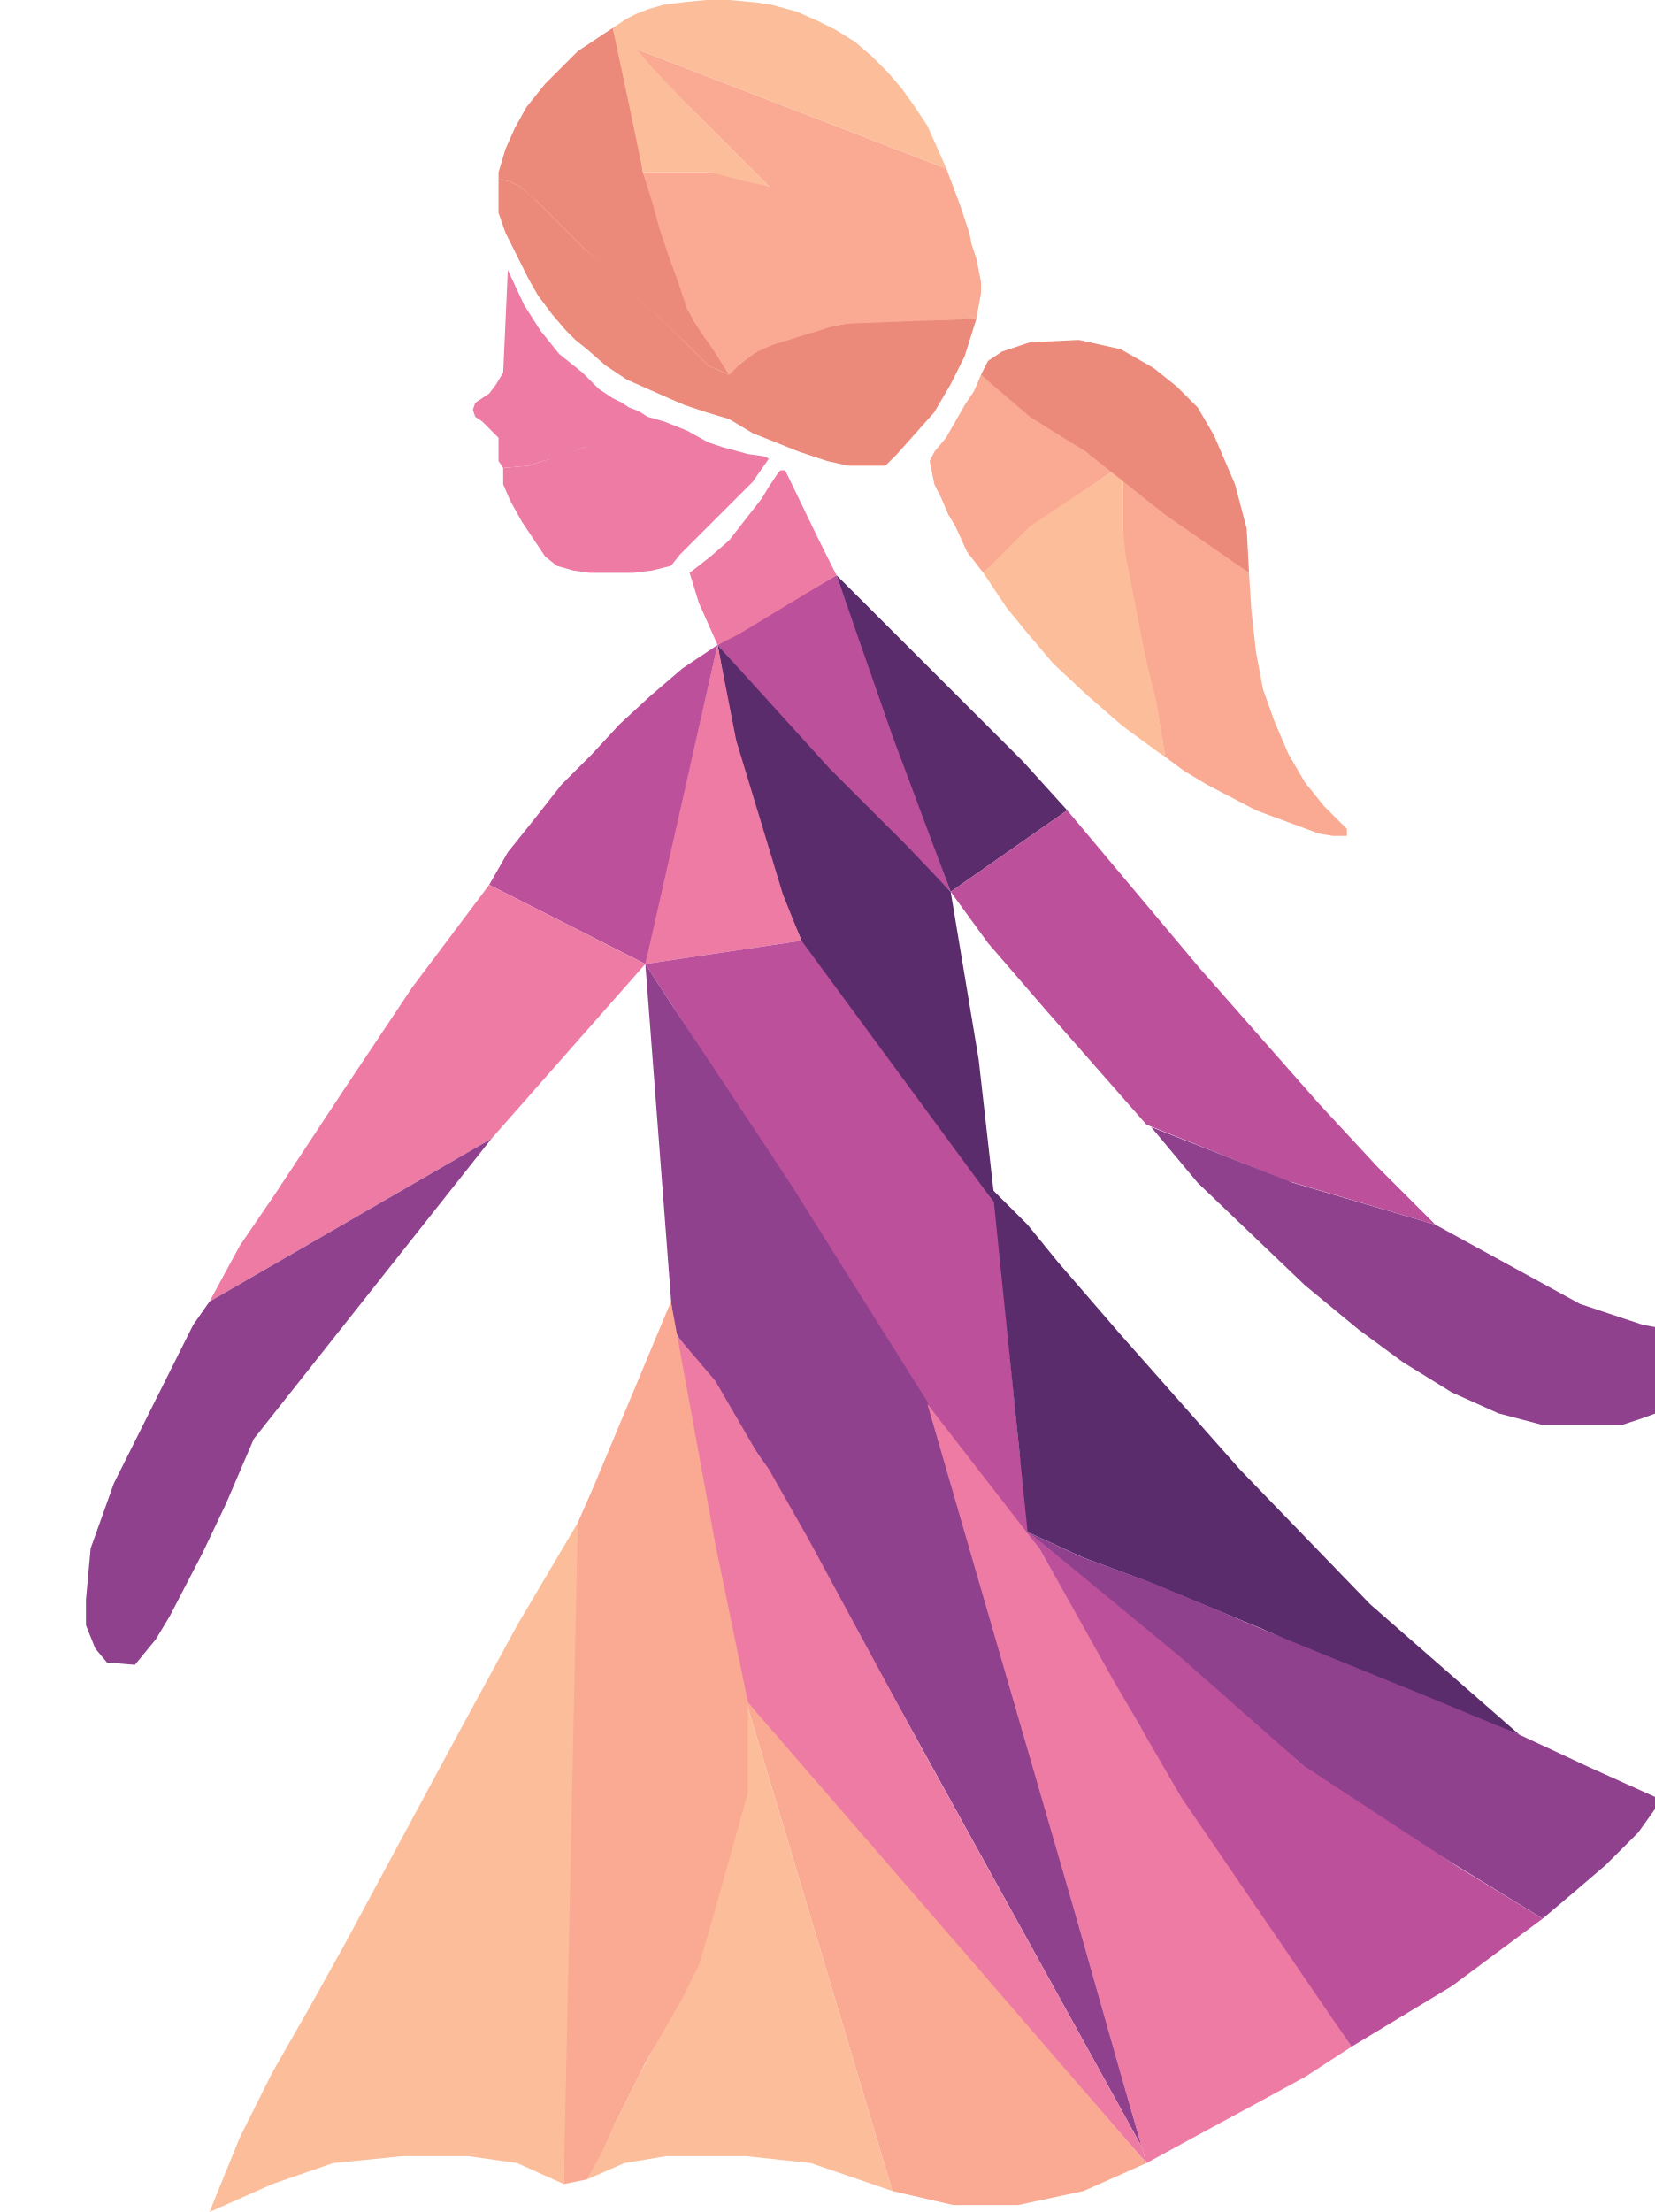
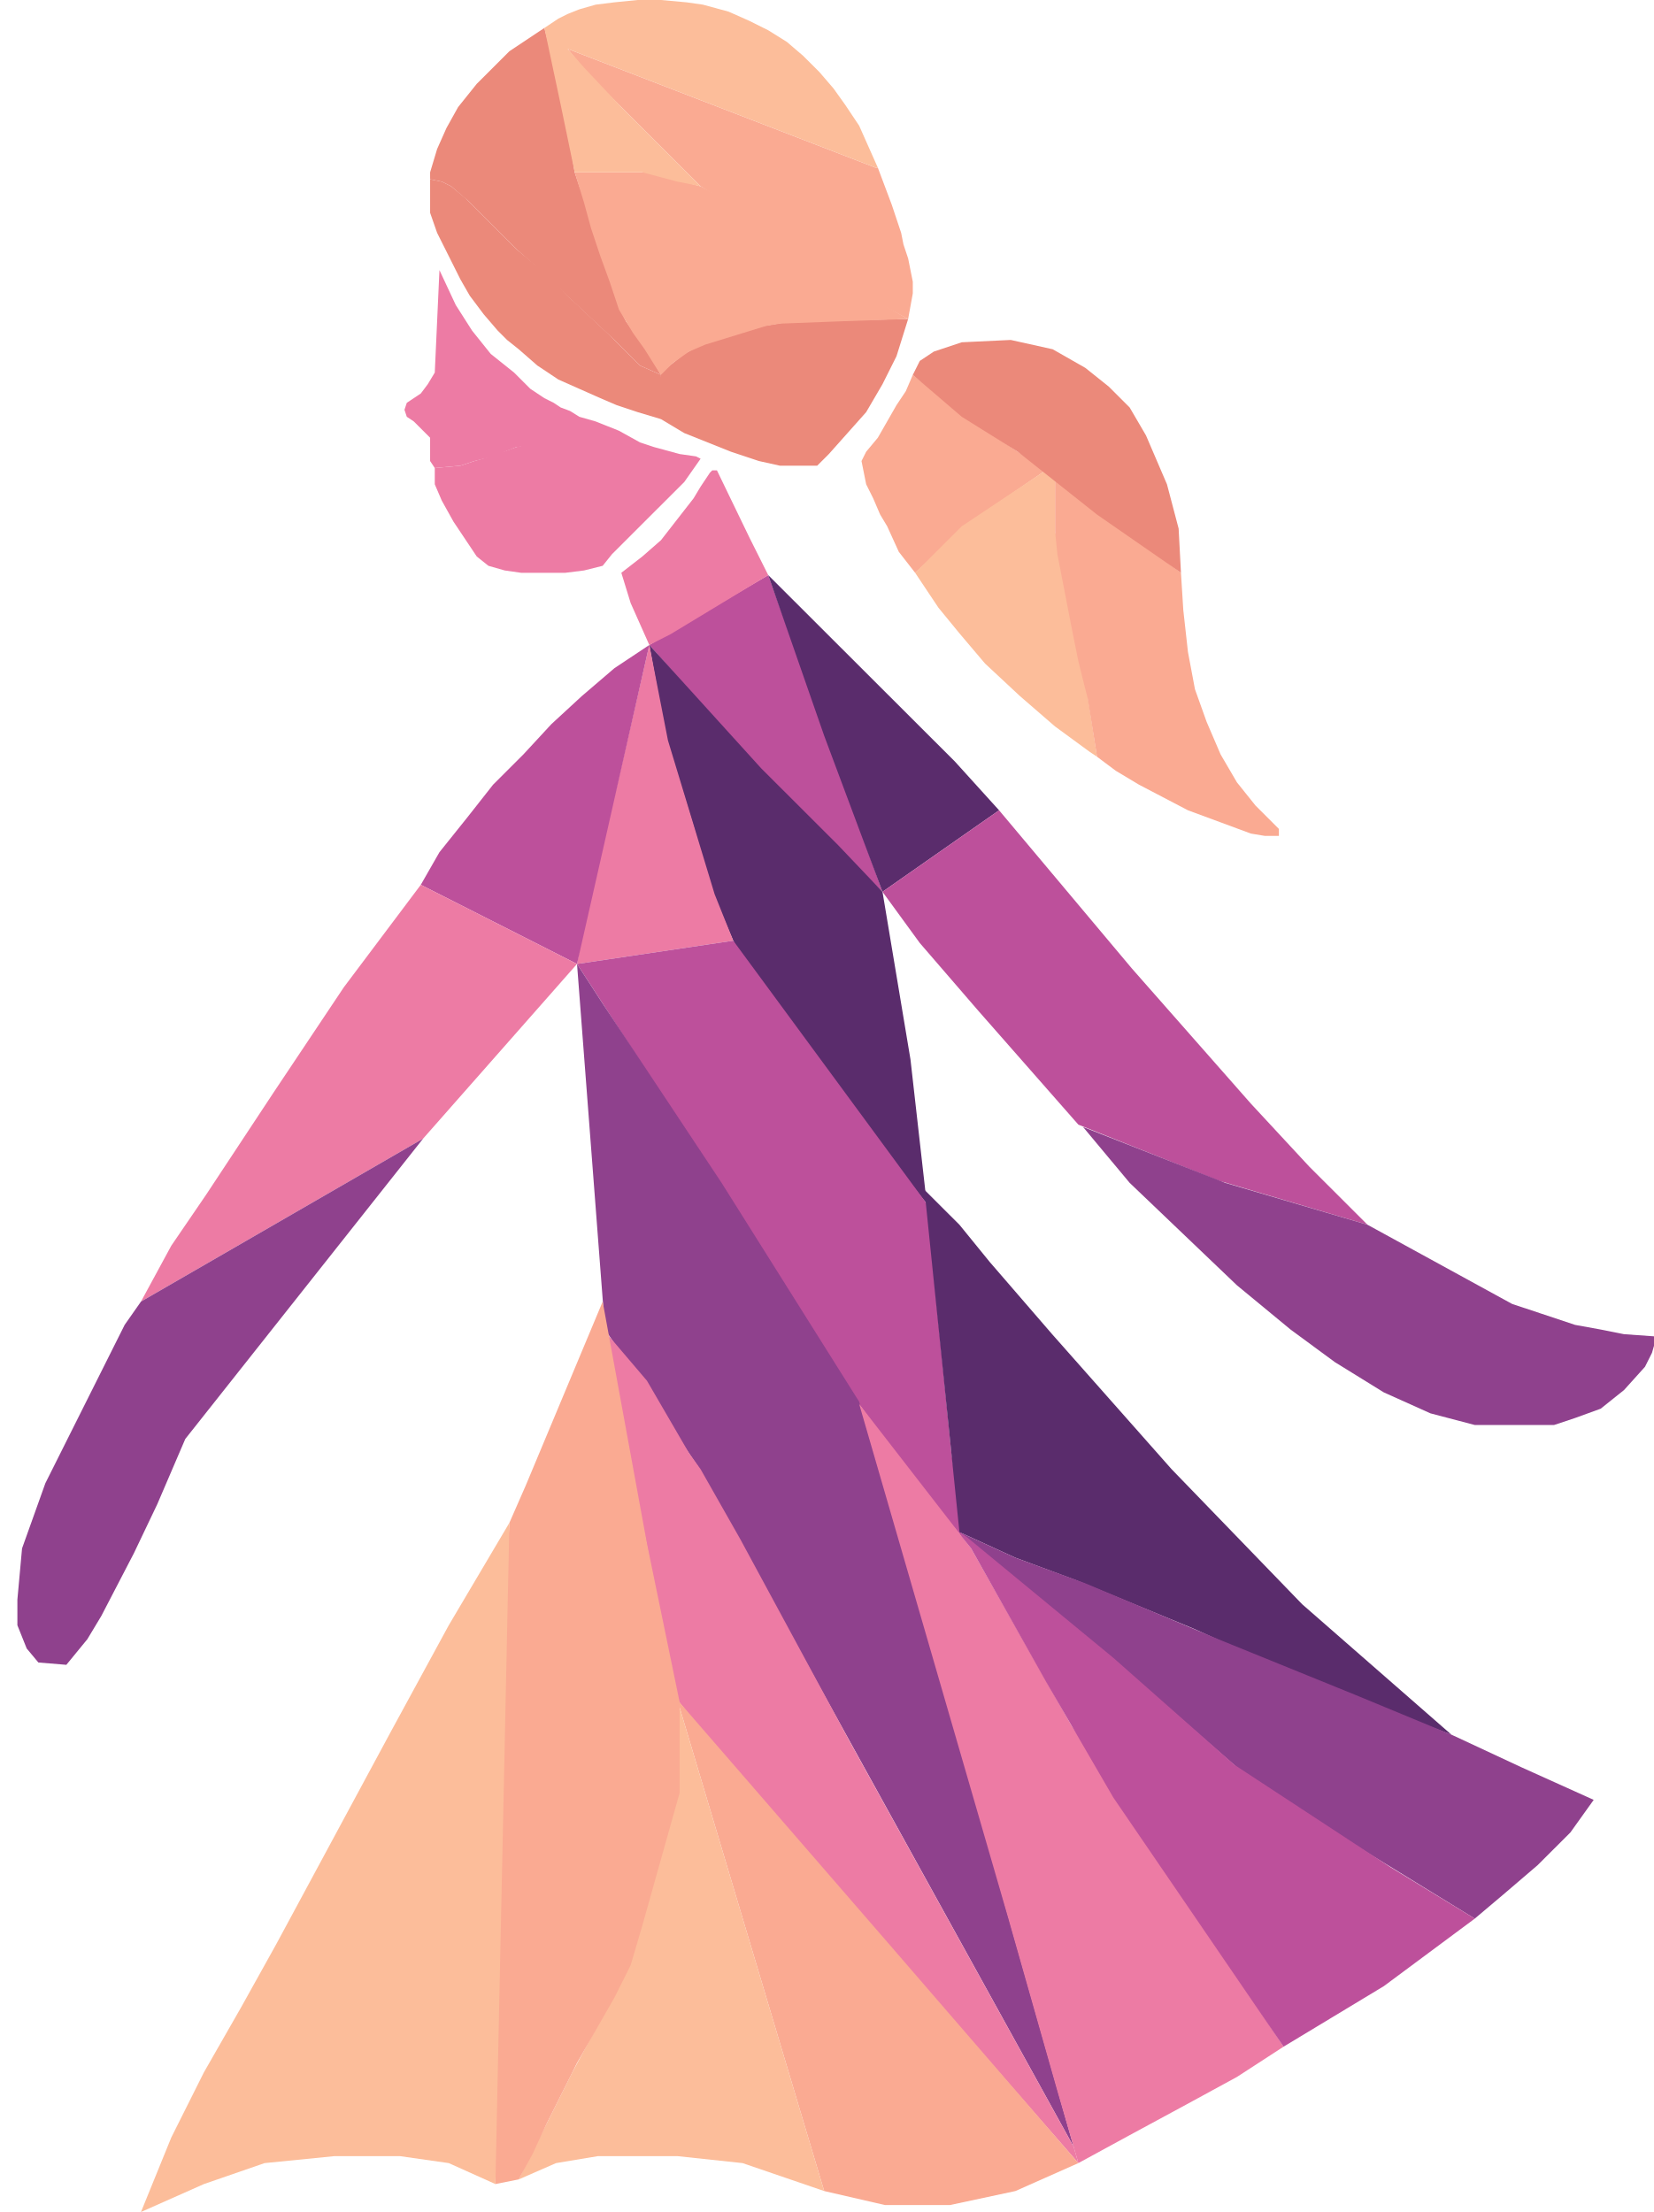
- <svg xmlns="http://www.w3.org/2000/svg" width="355.413" height="475" viewBox="305.587 37 325.413 475" fill="none">
+ <svg xmlns="http://www.w3.org/2000/svg" width="355" height="475" viewBox="315.114 37 335.413 475" fill="none">
  <path d="M445.727 133L442.723 132H425.701H420.695L416.189 133L410.682 135L407.178 136L404.174 137L398.667 137.5V141L400.169 144.5L402.672 149L405.676 153.5L407.679 156.5L410.182 158.5L413.686 159.5L417.191 160H422.197H426.703L430.708 159.5L434.713 158.5L436.715 156L439.219 153.5L441.221 151.5L443.224 149.5L445.727 147L452.235 140.5L455.74 135.5L454.738 135L451.234 134.5L445.727 133Z" fill="#ED7BA4" />
  <path d="M415.689 117L410.682 113L406.677 108L403.173 102.5L399.668 95L398.667 117L397.165 119.5L395.663 121.5L394.161 122.5L392.659 123.5L392.159 125L392.659 126.5L394.161 127.5L396.665 130L397.666 131V136L398.667 137.5L404.174 137L407.178 136L409.18 135.5L411.684 135L413.686 134L416.189 133L420.695 132.5L425.701 132H442.723L438.217 129.5L435.714 128.5L433.211 127.5L429.706 126.5L427.704 125.25L425.701 124.5L424.199 123.5L423.198 123L422.197 122.5L420.695 121.5L419.193 120.5L417.691 119L415.689 117Z" fill="#ED7BA4" />
  <path d="M500.296 105.5L475.264 106L466.253 107.5L457.742 110L452.235 113L447.229 117L446.227 123L445.727 125.5L447.229 127L452.235 130L457.241 132L462.248 134L468.255 136L472.761 137H480.771L483.274 134.5L487.28 130L491.285 125.5L494.789 119.5L497.793 113.5L500.296 105.5Z" fill="#EB897A" />
  <path d="M427.704 101L422.197 95.5L416.189 90.5L407.679 82L405.175 79.5L402.172 77L400.169 76L397.666 75.5V82.701L399.168 87L402.172 93L404.174 97L406.177 100.5L409.18 104.5L412.184 108L414.187 110L416.69 112L420.695 115.5L425.201 118.5L429.706 120.5L434.212 122.5L437.717 124L442.222 125.5L447.229 127L446.728 122.5L447.229 117.5L442.723 115.5L439.719 112.5L436.215 109L427.704 101Z" fill="#EB897A" />
  <path d="M428.705 74L426.202 58.5L422.197 43L414.687 48L407.679 55L403.673 60L401.17 64.5L399.168 69L397.666 74V75V75.5L400.169 76L402.172 77L405.676 80L412.685 87L416.189 90.5L420.194 94L429.206 102.5L437.216 110L441.221 114L442.723 115.5L447.229 117.5L445.226 114L443.224 111L439.719 106L438.217 103L437.216 100L436.215 97L435.213 94L433.211 88L431.208 81L429.706 77L429.206 75.5L428.705 74Z" fill="#EB897A" />
  <path d="M472.761 90L468.756 86L464.751 83L460.245 79.5L455.74 77L448.23 75L444.726 74H442.222H428.705L430.708 80.5L432.21 86L433.211 89L434.212 92L436.215 97.5L438.217 103.5L441.221 108.5L443.724 112L446.227 116L447.229 117.5L449.732 115L453.236 112.5L456.741 111L469.757 107L472.761 106.5L485.778 106L500.296 105.5L472.761 90Z" fill="#FAAA92" />
  <path d="M493.287 73L427.203 47.5L431.208 52.5L436.215 57.5L446.227 67.5L455.74 77L461.246 80.5L466.753 85L472.26 90L482.273 96L500.296 105.5L501.297 100V97.5L500.797 95L500.296 92.5L499.295 89.5L498.794 87L497.793 84L496.792 81L496.041 79L495.29 77L493.788 73H493.287Z" fill="#FAAA92" />
  <path d="M438.718 60L430.708 51.5L427.203 47.5L493.287 73H493.788L491.785 68.5L489.783 64L486.779 59.5L484.276 56L481.272 52.5L477.767 49L474.263 46L470.258 43.5L466.253 41.5L461.747 39.5L456.24 38L452.736 37.5L447.229 37H442.222L437.216 37.5L433.211 38L429.706 39L427.203 40L425.201 41L423.699 42L422.197 43L425.701 59.5L428.705 74H443.224L450.733 76L455.74 77L450.733 72L438.718 60Z" fill="#FCBD9A" />
  <path d="M513.313 127L501.297 117.5L499.795 121L497.793 124L495.79 127.5L493.788 131L491.285 134L490.283 136L490.784 138.5L491.285 141L492.787 144L494.288 147.5L495.79 150L498.294 155.5L501.798 160L512.812 150L520.321 144.5L529.834 138L513.313 127Z" fill="#FAAA92" />
  <path d="M531.836 151V146.5V140L529.834 138L511.811 150L501.798 160L506.804 167.5L511.31 173L516.817 179.5L524.327 186.5L531.836 193L539.346 198.5L540.848 199.5L538.845 186.5L536.342 175L534.339 163L531.836 151Z" fill="#FCBD9A" />
  <path d="M558.87 160L531.836 140V151L532.337 156L535.341 171.5L536.842 179L538.845 187L540.848 199.5L544.853 202.5L549.859 205.5L560.372 211L573.889 216L576.893 216.5H579.897V215L574.891 210L570.886 205L567.381 199L564.377 192L561.874 185L560.372 177L559.371 168L558.87 160Z" fill="#FAAA92" />
  <path d="M547.856 124.5L543.351 120L538.344 116L531.335 112L522.324 110L511.811 110.5L505.803 112.5L502.799 114.5L501.297 117.5L511.811 126.5L523.826 134L540.848 147.5L558.87 160L558.37 150.5L555.867 141L551.361 130.5L547.856 124.5Z" fill="#EB897A" />
  <path d="M444.726 175.5L468.732 202.683L494.789 228.5L470.258 160.5L444.726 175.5Z" fill="#BD509B" />
  <path d="M470.258 160.5L482.273 195L494.789 228.5L519.821 211L510.309 200.5L495.79 186L470.258 160.5Z" fill="#5A2C6C" />
  <path d="M444.726 175.5L448.23 195L454.238 214.5L458.243 228.5L462.748 239L463.249 240L468.756 247.5L483.775 269.5L504.301 295.5L500.797 264.5L494.789 228.5L485.277 218.5L468.756 202L444.726 175.5Z" fill="#5A2C6C" />
  <path d="M444.726 175.5L437.717 206L434.212 220L432.21 229L430.708 235.5L429.206 244L462.748 239L458.743 229L448.731 196L444.726 175.5Z" fill="#ED7BA4" />
  <path d="M462.748 239L429.206 244L463.249 296.5L485.778 333L498.794 351L511.811 367L511.31 362L510.872 358L509.558 348.75L507.806 331L504.301 295.5L462.748 239Z" fill="#BD509B" />
  <path d="M489.783 338L460.245 291L434.713 252.5L429.206 244L435.213 322.5L455.239 352L535.841 498L516.817 431L489.783 338Z" fill="#8F418D" />
  <path d="M489.783 338.5L521.823 449L532.337 486L536.842 501.5L542.349 498.5L547.856 495.5L559.872 489L570.886 483L580.898 476.5L535.341 407.5L513.813 369.5L489.783 338.5Z" fill="#ED7BA4" />
  <path d="M503.801 292.5L511.31 366L523.325 371.5L536.467 376.375L561.624 386.75L586.405 398L616.944 409.5L584.903 381.5L556.868 352.5L531.21 323.5L517.818 308L511.31 300L503.801 292.5Z" fill="#5A2C6C" />
  <path d="M523.325 371.5L511.31 366L551.361 399.5L570.886 416.5L593.528 431.532L621.95 449L628.459 443.5L635.468 437.5L642.477 430.5L647.483 423.5L631.963 416.5L616.944 409.5L596.418 401L566.88 389L538.344 377L523.325 371.5Z" fill="#8F418D" />
  <path d="M511.31 366L511.811 367L513.813 369.5L529.834 398L544.352 423L580.898 476.5L602.426 463.5L621.95 449L603.928 438L570.385 416L544.352 393L512.812 367L511.31 366Z" fill="#BD509B" />
  <path d="M435.714 323.5L439.219 342L443.224 364L450.733 402L460.746 414.5L475.264 431.5L496.291 455L536.842 501.5L535.841 498L487.78 411L464.25 367.5L455.74 352.5L453.236 349L444.225 333.5L435.714 323.5Z" fill="#ED7BA4" />
  <path d="M450.733 402L482.273 507.5L495.29 510.5H509.307L523.325 507.5L536.842 501.5L495.79 454L450.733 402Z" fill="#FAAA92" />
  <path d="M450.733 402V420L447.229 434.5L443.224 450L439.219 461.5L428.205 482L416.69 505L424.7 501.5L433.712 500H450.733L464.751 501.5L482.273 507.5L450.733 402Z" fill="#FCBD9A" />
  <path d="M434.713 316.5L418.192 356L414.687 364L413.186 392.5L411.684 421V464V506L416.69 505L419.694 499.5L422.698 493L429.206 480L437.216 466L440.72 459L443.224 450.5L451.234 422V402.5L444.225 368.5L434.713 316.5Z" fill="#FAAA92" />
  <path d="M414.687 364L401.671 386L389.155 409L364.624 454.5L357.114 468L349.104 482L342.095 496L335.587 512L349.104 506L362.121 501.5L377.14 500H391.158L401.671 501.5L411.684 506L414.687 364Z" fill="#FCBD9A" />
  <path d="M438.718 160L440.72 166.5L444.726 175.5L449.28 173.194L470.258 160.5L468.255 156.5L466.253 152.5L459.244 138L458.243 138L457.742 138.5L455.74 141.5L454.238 144L450.733 148.5L447.229 153L443.224 156.5L440.971 158.25L438.718 160Z" fill="#ED7BA4" />
  <path d="M548.357 245L519.821 211L494.789 228.5L502.799 239.5L515.315 254L536.842 278.5L566.881 290.5L598.921 300L586.405 287.5L573.889 274L548.357 245Z" fill="#BD509B" />
  <path d="M629.961 317L598.921 300L568.382 291L537.844 279L547.856 291L559.371 302L570.886 313L582.4 322.5L591.912 329.5L602.426 336L612.438 340.5L621.95 343H633.465H638.972L643.478 341.5L648.985 339.5L653.991 335.5L658.497 330.5L659.999 327.5L661 324L653.991 323.5L648.985 322.5L643.478 321.5L635.968 319L629.961 317Z" fill="#8F418D" />
  <path d="M444.725 175.5L437.216 180.5L430.207 186.5L423.699 192.5L417.691 199L411.183 205.5L405.676 212.5L399.668 220L395.663 227L429.206 244L444.725 175.5Z" fill="#BD509B" />
  <path d="M335.587 316.5L396.164 281.5L429.206 244L395.663 227L379.142 249L364.123 271.5L349.605 293.5L342.095 304.5L335.587 316.5Z" fill="#ED7BA4" />
  <path d="M396.164 281.5L335.587 316.5L332.083 321.5L315.061 355.5L310.055 369.5L309.053 380.5L309.053 386L311.056 391L313.559 394L319.567 394.5L324.072 389L327.076 384L334.085 370.5L339.091 360L345.099 346L396.164 281.5Z" fill="#8F418D" />
</svg>
